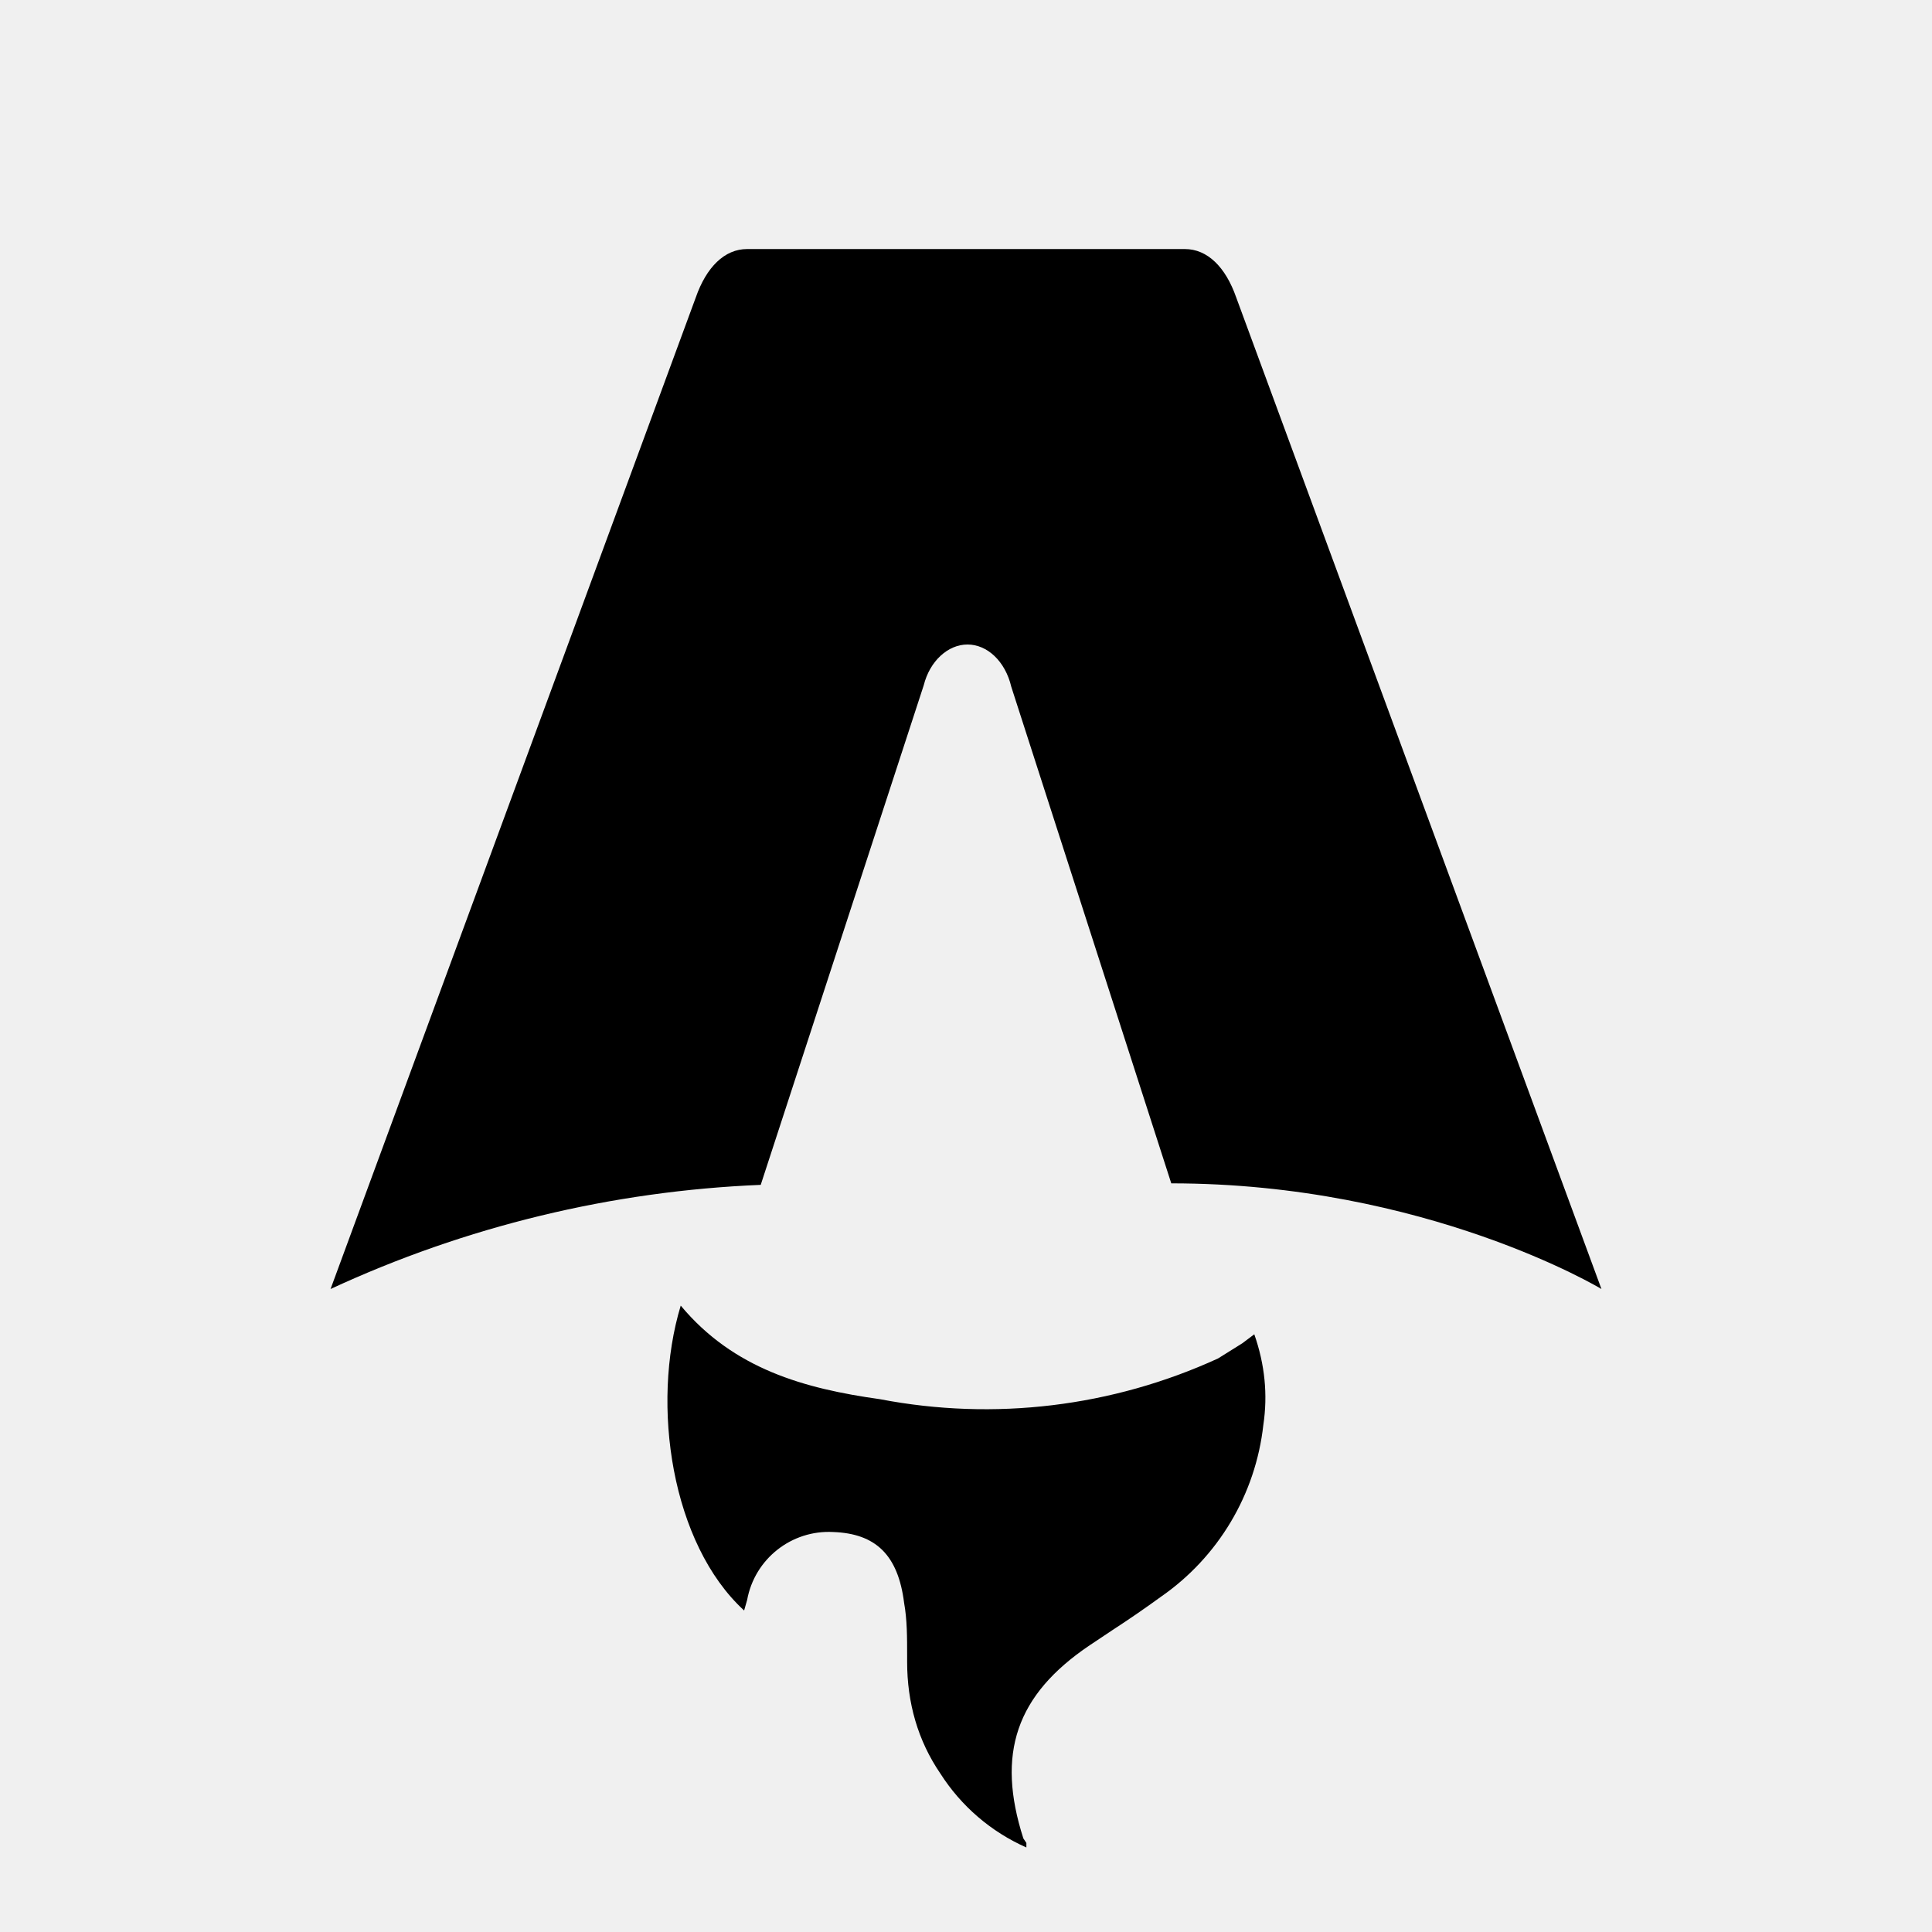
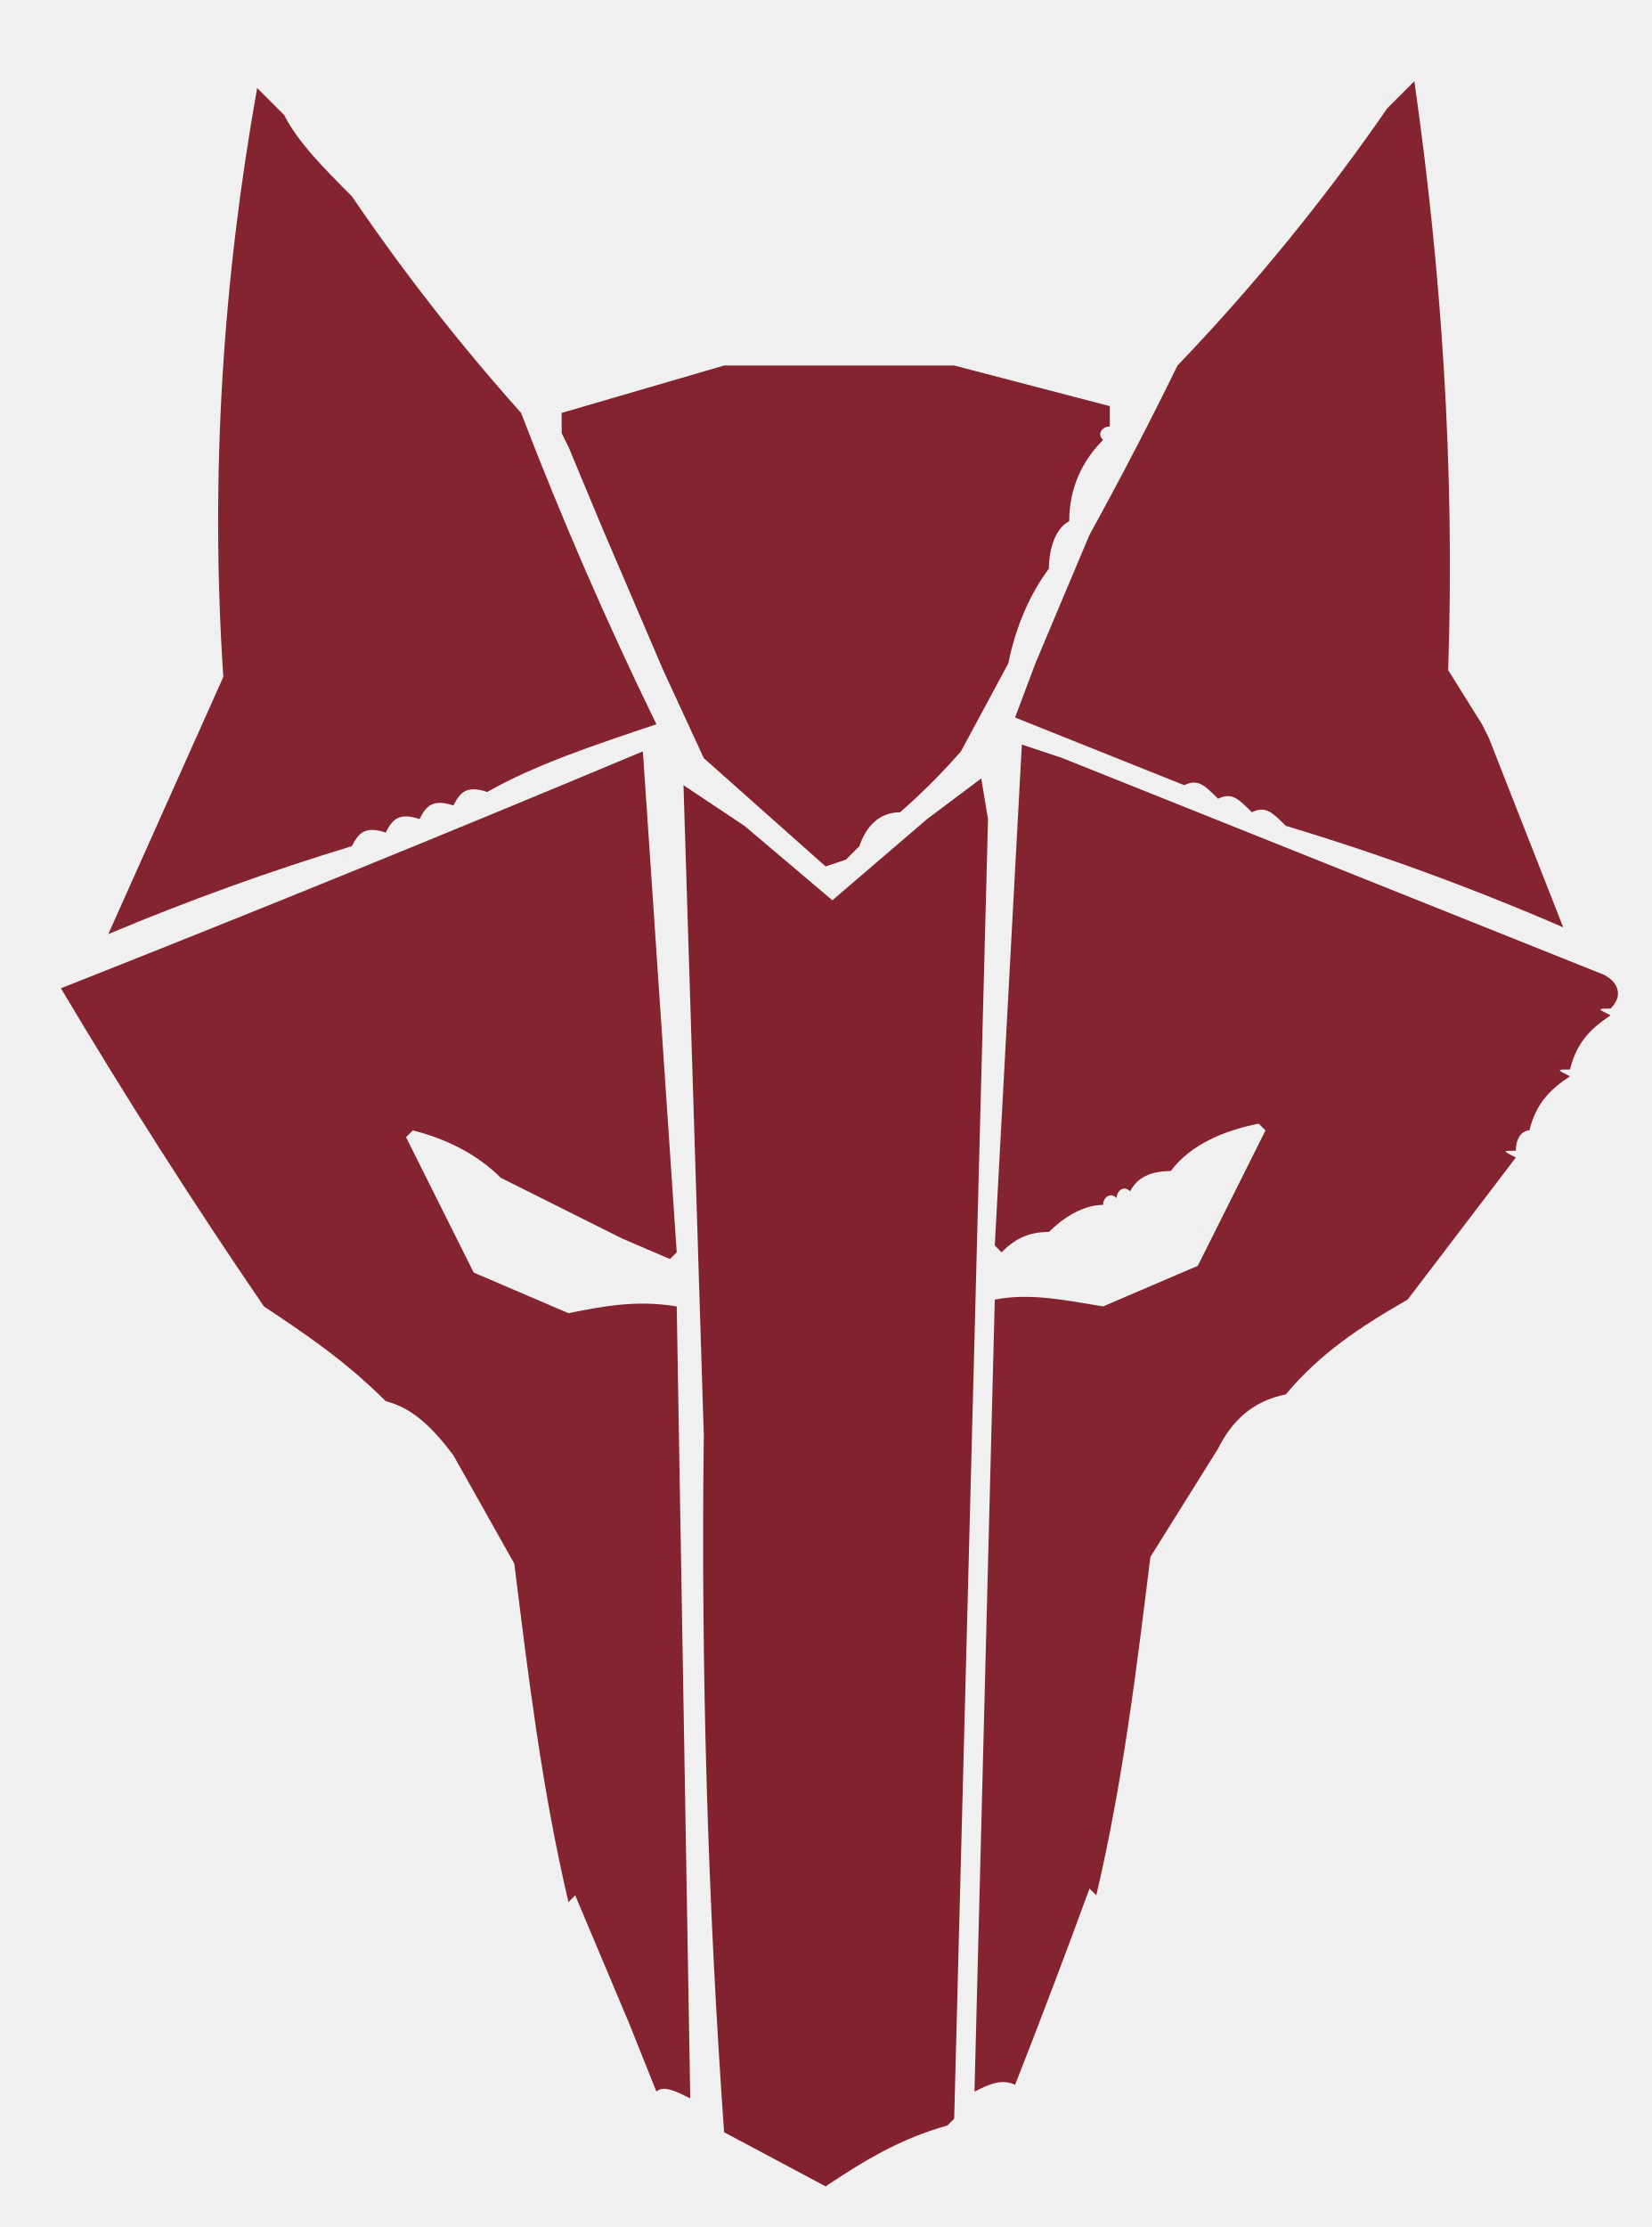
- <svg xmlns="http://www.w3.org/2000/svg" fill="none" viewBox="0 0 128 128">
-   <path d="M50.4 78.5a75.1 75.1 0 0 0-28.5 6.9l24.2-65.7c.7-2 1.9-3.2 3.4-3.2h29c1.5 0 2.7 1.2 3.4 3.2l24.2 65.7s-11.6-7-28.5-7L67 45.5c-.4-1.7-1.6-2.8-2.9-2.8-1.3 0-2.5 1.1-2.9 2.7L50.4 78.5Zm-1.1 28.2Zm-4.2-20.2c-2 6.6-.6 15.8 4.2 20.2a17.5 17.5 0 0 1 .2-.7 5.5 5.5 0 0 1 5.7-4.5c2.8.1 4.3 1.5 4.7 4.7.2 1.1.2 2.3.2 3.5v.4c0 2.7.7 5.2 2.2 7.4a13 13 0 0 0 5.7 4.9v-.3l-.2-.3c-1.8-5.6-.5-9.5 4.4-12.8l1.5-1a73 73 0 0 0 3.2-2.2 16 16 0 0 0 6.8-11.4c.3-2 .1-4-.6-6l-.8.6-1.6 1a37 37 0 0 1-22.4 2.7c-5-.7-9.7-2-13.2-6.2Z" />
-   <style>
-         path { fill: #000; }
-         @media (prefers-color-scheme: dark) {
-             path { fill: #FFF; }
-         }
-     </style>
+ <svg xmlns="http://www.w3.org/2000/svg" width="244" height="329" style="shape-rendering:geometricPrecision;text-rendering:geometricPrecision;image-rendering:optimizeQuality;fill-rule:evenodd;clip-rule:evenodd">
+   <path fill="#801b28" d="m219 107 1 2a86286 86286 0 0 0 11 28 374 374 0 0 0-41-15c-2-2-3-3-5-2-2-2-3-3-5-2-2-2-3-3-5-2l-25-10 3-8 8-19a575 575 0 0 0 13-25 307 307 0 0 0 31-38l1-1 3-3c4 28 6 57 5 87l5 8ZM41 16l1 1c2 4 6 8 10 12a307 307 0 0 0 25 32 573 573 0 0 0 20 46c-9 3-18 6-25 10-3-1-4 0-5 2-3-1-4 0-5 2-3-1-4 0-5 2-3-1-4 0-5 2a374 374 0 0 0-36 13 74689 74689 0 0 0 17-38c-2-30 0-59 5-87l3 3Z" style="opacity:.955" />
+   <path fill="#fe0000" d="m206 15-1 1c-2-1-2-2 0-3l1 2ZM42 17l-1-1c0-3 0-3 2 0l-1 1ZM195 28c-1-2-1-2 0 0ZM53 29c-1-2-1-2 0 0Z" style="opacity:.004" />
+   <path fill="#7e0000" d="M194 28c-1 0-1 0 0 0ZM53 29l1 1-1-1Z" style="opacity:.008" />
+   <path fill="#fe0000" d="M193 29c-1 0-1 0 0 0ZM54 30l1 1-1-1ZM192 30c-1 0-1 0 0 0ZM55 31c1 0 1 0 0 0ZM180 44c1 0 1 0 0 0ZM67 46c-1-2-1-2 0 0ZM180 45c-1 0-1 0 0 0ZM67 46l1 1-1-1ZM179 46c-1 0-1 0 0 0ZM68 47c1 0 1 0 0 0ZM174 54c-1-2-1-2 0 0ZM74 55c-1-2-1-2 0 0Z" style="opacity:.004" />
+   <path fill="#801b28" d="M164 60v3c-1 0-2 1-1 2-3 3-5 7-5 12-2 1-3 4-3 7-3 4-5 9-6 14l-7 13a94 94 0 0 1-9 9c-3 0-5 2-6 5l-1 1-1 1-3 1-18-16-6-13-6-14-3-7-5-12-1-2v-3l24-7h34l23 6Z" style="opacity:.966" />
+   <path fill="#7e0000" d="M173 54c-1 0-1 0 0 0ZM74 55l1 1-1-1Z" style="opacity:.008" />
+   <path fill="#fe0000" d="M172 55c-1 0-1 0 0 0ZM75 56c1 0 1 0 0 0ZM164 59c1 0 1 0 0 0ZM83 61c-1-2-1-2 0 0ZM166 63c1 0 1 0 0 0ZM80 64c1 0 1 0 0 0Z" style="opacity:.004" />
+   <path fill="#d20002" d="M164 63v2-2ZM83 64v2c-2-1-2-2 0-2Z" style="opacity:.004" />
+   <path fill="#e10000" d="M163 65h1c-1 2-1 2-1 0ZM83 66h1c-1 2-1 2-1 0Z" style="opacity:.004" />
+   <path fill="#fe0000" d="M162 68c1 0 1 0 0 0ZM84 69c1 0 1 0 0 0ZM160 73c1 0 1 0 0 0ZM86 74c1 0 1 0 0 0ZM159 75c1 0 1 0 0 0ZM87 76c1 0 1 0 0 0ZM158 77c1 0 1 0 0 0ZM89 78c-1 0-1 0 0 0ZM161 79c-1-2-1-2 0 0ZM86 79c1 0 1 0 0 0ZM157 80c1 0 1 0 0 0ZM159 80c1 0 1 0 0 0ZM87 81c1 0 1 0 0 0ZM89 81c1 0 1 0 0 0ZM156 82c1 0 1 0 0 0ZM158 82c1 0 1 0 0 0ZM88 83c1 0 1 0 0 0ZM90 83c1 0 1 0 0 0ZM155 84c1 0 1 0 0 0ZM92 85c-1 0-1 0 0 0ZM152 92c1 0 1 0 0 0ZM94 93c1 0 1 0 0 0ZM153 94c1 0 1 0 0 0ZM93 95c1 0 1 0 0 0Z" style="opacity:.004" />
+   <path fill="#d20002" d="M152 96h-1c0-3 0-3 1 0ZM96 97h-1c0-3 0-3 1 0Z" style="opacity:.004" />
+   <path fill="#fe0000" d="m152 96 1 2-1-2ZM95 97l-1 2c-1-1 0-2 1-2Z" style="opacity:.004" />
+   <path fill="#d20002" d="m151 96-1 2c-1-1 0-2 1-2ZM96 97l1 2-1-2Z" style="opacity:.004" />
+   <path fill="#e10000" d="M149 98h1c-1 2-1 2-1 0Z" style="opacity:.004" />
+   <path fill="#fe0000" d="M151 99c1 0 1 0 0 0ZM95 100c1 0 1 0 0 0Z" style="opacity:.004" />
+   <path fill="#e10000" d="M97 99h1c-1 2-1 2-1 0Z" style="opacity:.004" />
+   <path fill="#fe0000" d="M148 101c1 0 1 0 0 0ZM150 101c1 0 1 0 0 0ZM96 102c1 0 1 0 0 0ZM98 102c1 0 1 0 0 0ZM146 106c1 0 1 0 0 0ZM219 106c1 0 1 0 0 0ZM28 108c-1-2-1-2 0 0ZM100 107c1 0 1 0 0 0ZM145 108c1 0 1 0 0 0ZM220 108c1 0 1 0 0 0ZM27 110c-1-2-1-2 0 0ZM101 109c1 0 1 0 0 0ZM153 109c1 0 1 0 0 0ZM93 110c1 0 1 0 0 0Z" style="opacity:.004" />
+   <path fill="#7e0000" d="M144 110c1 0 1 0 0 0ZM155 110c1 0 1 0 0 0ZM91 111c1 0 1 0 0 0ZM102 111c1 0 1 0 0 0Z" style="opacity:.008" />
+   <path fill="#801b28" d="m157 112 80 32c2 1 3 3 1 5-2 0-2 0 0 1-3 2-5 4-6 8-2 0-2 0 0 1-3 2-5 4-6 8-1 0-2 1-2 3-2 0-2 0 0 1l-16 21c-7 4-13 8-18 14-5 1-8 4-10 8l-10 16c-2 16-4 33-8 50l-1-1a1321 1321 0 0 1-11 29c-2-1-4 0-6 1l3-117c5-1 10 0 16 1l14-6 1-2 1-2 1-2 6-12 1-2 1-2c-1-1-2 0-2 1-5 1-10 3-13 7-3 0-5 1-6 3-1-1-2 0-2 1-1-1-2 0-2 1-3 0-6 2-8 4-3 0-5 1-7 3l-1-1 4-74 6 2Zm29 54c0-1 1-2 2-1l-1 2-1-1Z" style="opacity:.956" />
+   <path fill="#fe0000" d="M157 111c1 0 1 0 0 0ZM90 113c-1-2-1-2 0 0Z" style="opacity:.004" />
+   <path fill="#801b28" d="m100 185-1 1-7-3-8-4-2-1-2-1-6-3c-4-4-9-6-13-7l-2-1 1 2 1 2 6 12 1 2 1 2 1 2 14 6c5-1 10-2 16-1l2 117c-2-1-4-2-5-1l-4-10-8-19-1 1c-4-17-6-34-8-50l-9-16c-3-4-6-7-10-8-6-6-12-10-18-14a877 877 0 0 1-30-47 4507 4507 0 0 0 86-35l5 74Zm-41-19 2 1-1 1-1-2Z" style="opacity:.956" />
+   <path fill="#fe0000" d="M143 112c1 0 1 0 0 0ZM160 112c1 0 1 0 0 0ZM86 113c1 0 1 0 0 0ZM104 114c-1-2-1-2 0 0ZM143 113c-1 0-1 0 0 0ZM104 114c1 0 1 0 0 0ZM141 115c1 0 1 0 0 0ZM171 115c1 0 1 0 0 0ZM75 116c1 0 1 0 0 0Z" style="opacity:.004" />
+   <path fill="#801b28" d="m141 313-1 1c-7 2-12 5-18 9l-15-8a1236 1236 0 0 1-3-103l-3-96 9 6 13 11 14-12 8-6 1 6-5 192Z" style="opacity:.964" />
+   <path fill="#fe0000" d="M105 116c1 0 1 0 0 0ZM175 116c-1 0-1 0 0 0ZM72 117c1 0 1 0 0 0ZM139 117c1 0 1 0 0 0ZM176 117v2-2ZM70 118v2-2ZM107 118c1 0 1 0 0 0ZM139 118c-1 0-1 0 0 0Z" style="opacity:.004" />
+   <path fill="#7e0000" d="M180 118c-1 0-1 0 0 0ZM67 119c1 0 1 0 0 0Z" style="opacity:.008" />
+   <path fill="#fe0000" d="M110 119c1 0 1 0 0 0ZM134 119c1 0 1 0 0 0ZM138 119c-1 0-1 0 0 0ZM181 119c1 0 1 0 0 0ZM65 120c1 0 1 0 0 0ZM110 120v1-1Z" style="opacity:.004" />
+   <path fill="#a90000" d="M133 120h1-1Z" style="opacity:.012" />
+   <path fill="#fe0000" d="M137 120v1-1ZM185 120c-1 0-1 0 0 0ZM62 121c1 0 1 0 0 0ZM110 121c1 0 1 0 0 0ZM133 122c1 0 1 0 0 0ZM190 122c-1 0-1 0 0 0ZM57 123l1 1-1-1ZM116 124c-1-2-1-2 0 0ZM130 123c1 0 1 0 0 0ZM133 123c-1 0-1 0 0 0ZM189 123c-1 0-1 0 0 0ZM191 123c1 0 1 0 0 0ZM55 124c1 0 1 0 0 0ZM58 124c1 0 1 0 0 0ZM115 124c-1 0-1 0 0 0ZM116 124l1 1-1-1ZM130 124c-1 0-1 0 0 0ZM195 124c-1 0-1 0 0 0ZM52 125l1 1-1-1ZM117 125c1 0 1 0 0 0ZM127 125c1 0 1 0 0 0ZM194 125c-1 0-1 0 0 0ZM53 126c1 0 1 0 0 0Z" style="opacity:.004" />
+   <path fill="#7e0000" d="M126 126h1-1Z" style="opacity:.008" />
+   <path fill="#d20002" d="M195 127c0-2 1-2 2-1l-2 1Z" style="opacity:.004" />
+   <path fill="#fe0000" d="M200 126c-1 0-1 0 0 0ZM47 127l1 1-1-1Z" style="opacity:.004" />
+   <path fill="#a70003" d="M50 128c0-2 1-2 2-1l-2 1Z" style="opacity:.008" />
+   <path fill="#7e0000" d="M125 127h1v1l-1-1Z" style="opacity:.008" />
+   <path fill="#fe0000" d="M199 127c-1 0-1 0 0 0ZM48 128c1 0 1 0 0 0Z" style="opacity:.004" />
+   <path fill="#7e0000" d="M122 128c-1 0-1 0 0 0Z" style="opacity:.008" />
+   <path fill="#fe0000" d="M126 128c1 0 1 0 0 0ZM200 128c1 0 1 0 0 0ZM46 129c1 0 1 0 0 0ZM121 129v1-1ZM126 129c-1 0-1 0 0 0ZM121 130c1 0 1 0 0 0ZM205 130c1 0 1 0 0 0ZM41 131c1 0 1 0 0 0ZM238 149c1 0 1 0 0 0ZM232 158c1 0 1 0 0 0ZM226 167c1 0 1 0 0 0ZM21 168c-1 0-1 0 0 0Z" style="opacity:.004" />
+   <path fill="#7e0000" d="M186 169c-1-2-1-2 0 0ZM61 169c1 0 1 0 0 0Z" style="opacity:.008" />
+   <path fill="#fe0000" d="M224 170c1 0 1 0 0 0ZM175 172c1 0 1 0 0 0ZM71 173c1 0 1 0 0 0ZM173 173c1 0 1 0 0 0ZM74 174c-1 0-1 0 0 0ZM181 175c1 0 1 0 0 0ZM65 176c1 0 1 0 0 0ZM167 176c1 0 1 0 0 0ZM80 177c-1 0-1 0 0 0ZM165 177c1 0 1 0 0 0ZM180 177c1 0 1 0 0 0ZM66 178c1 0 1 0 0 0ZM82 178c-1 0-1 0 0 0ZM163 178c1 0 1 0 0 0ZM84 179c-1 0-1 0 0 0ZM180 181l-2-1c0-1 1-1 2 1ZM67 182c0-2 1-2 2-1l-2 1ZM155 182c1 0 1 0 0 0Z" style="opacity:.004" />
+   <path fill="#a70003" d="m179 183-2-1c0-1 1-1 2 1Z" style="opacity:.008" />
+   <path fill="#d20002" d="M68 184c0-2 1-2 2-1l-2 1Z" style="opacity:.004" />
+   <path fill="#fe0000" d="M92 183v1-1ZM155 183c-1 0-1 0 0 0ZM92 184c1 0 1 0 0 0ZM147 184l1 1c-2 1-3 0-1-1Z" style="opacity:.004" />
+   <path fill="#7e0000" d="M178 185c-1-2-1-2 0 0ZM69 185c1 0 1 0 0 0Z" style="opacity:.008" />
+   <path fill="#fe0000" d="m99 186 1-1c1 1 0 2-1 1ZM170 188c1 0 1 0 0 0ZM76 189c1 0 1 0 0 0ZM165 190c1 0 1 0 0 0ZM81 191c1 0 1 0 0 0ZM208 192c1 0 1 0 0 0ZM39 193v1-1ZM208 193c-1 0-1 0 0 0ZM39 194c1 0 1 0 0 0ZM190 206c1 0 1 0 0 0ZM57 207v1-1ZM190 207c-1 0-1 0 0 0ZM57 208c1 0 1 0 0 0ZM182 212c1 0 1 0 0 0ZM65 214c-1-2-1-2 0 0ZM182 213c-1 0-1 0 0 0ZM65 214l1 1-1-1ZM180 214h1-1ZM66 215h1-1ZM154 298v2-2ZM93 299l-1 2c-1-1-1-2 1-2ZM153 301c1 0 1 0 0 0ZM93 302c1 0 1 0 0 0Z" style="opacity:.004" />
+   <path fill="#7e0000" d="M141 313c1 0 1 0 0 0Z" style="opacity:.008" />
+   <path fill="#fe0000" d="M140 314h1-1ZM107 315c-1 0-1 0 0 0Z" style="opacity:.004" />
</svg>
